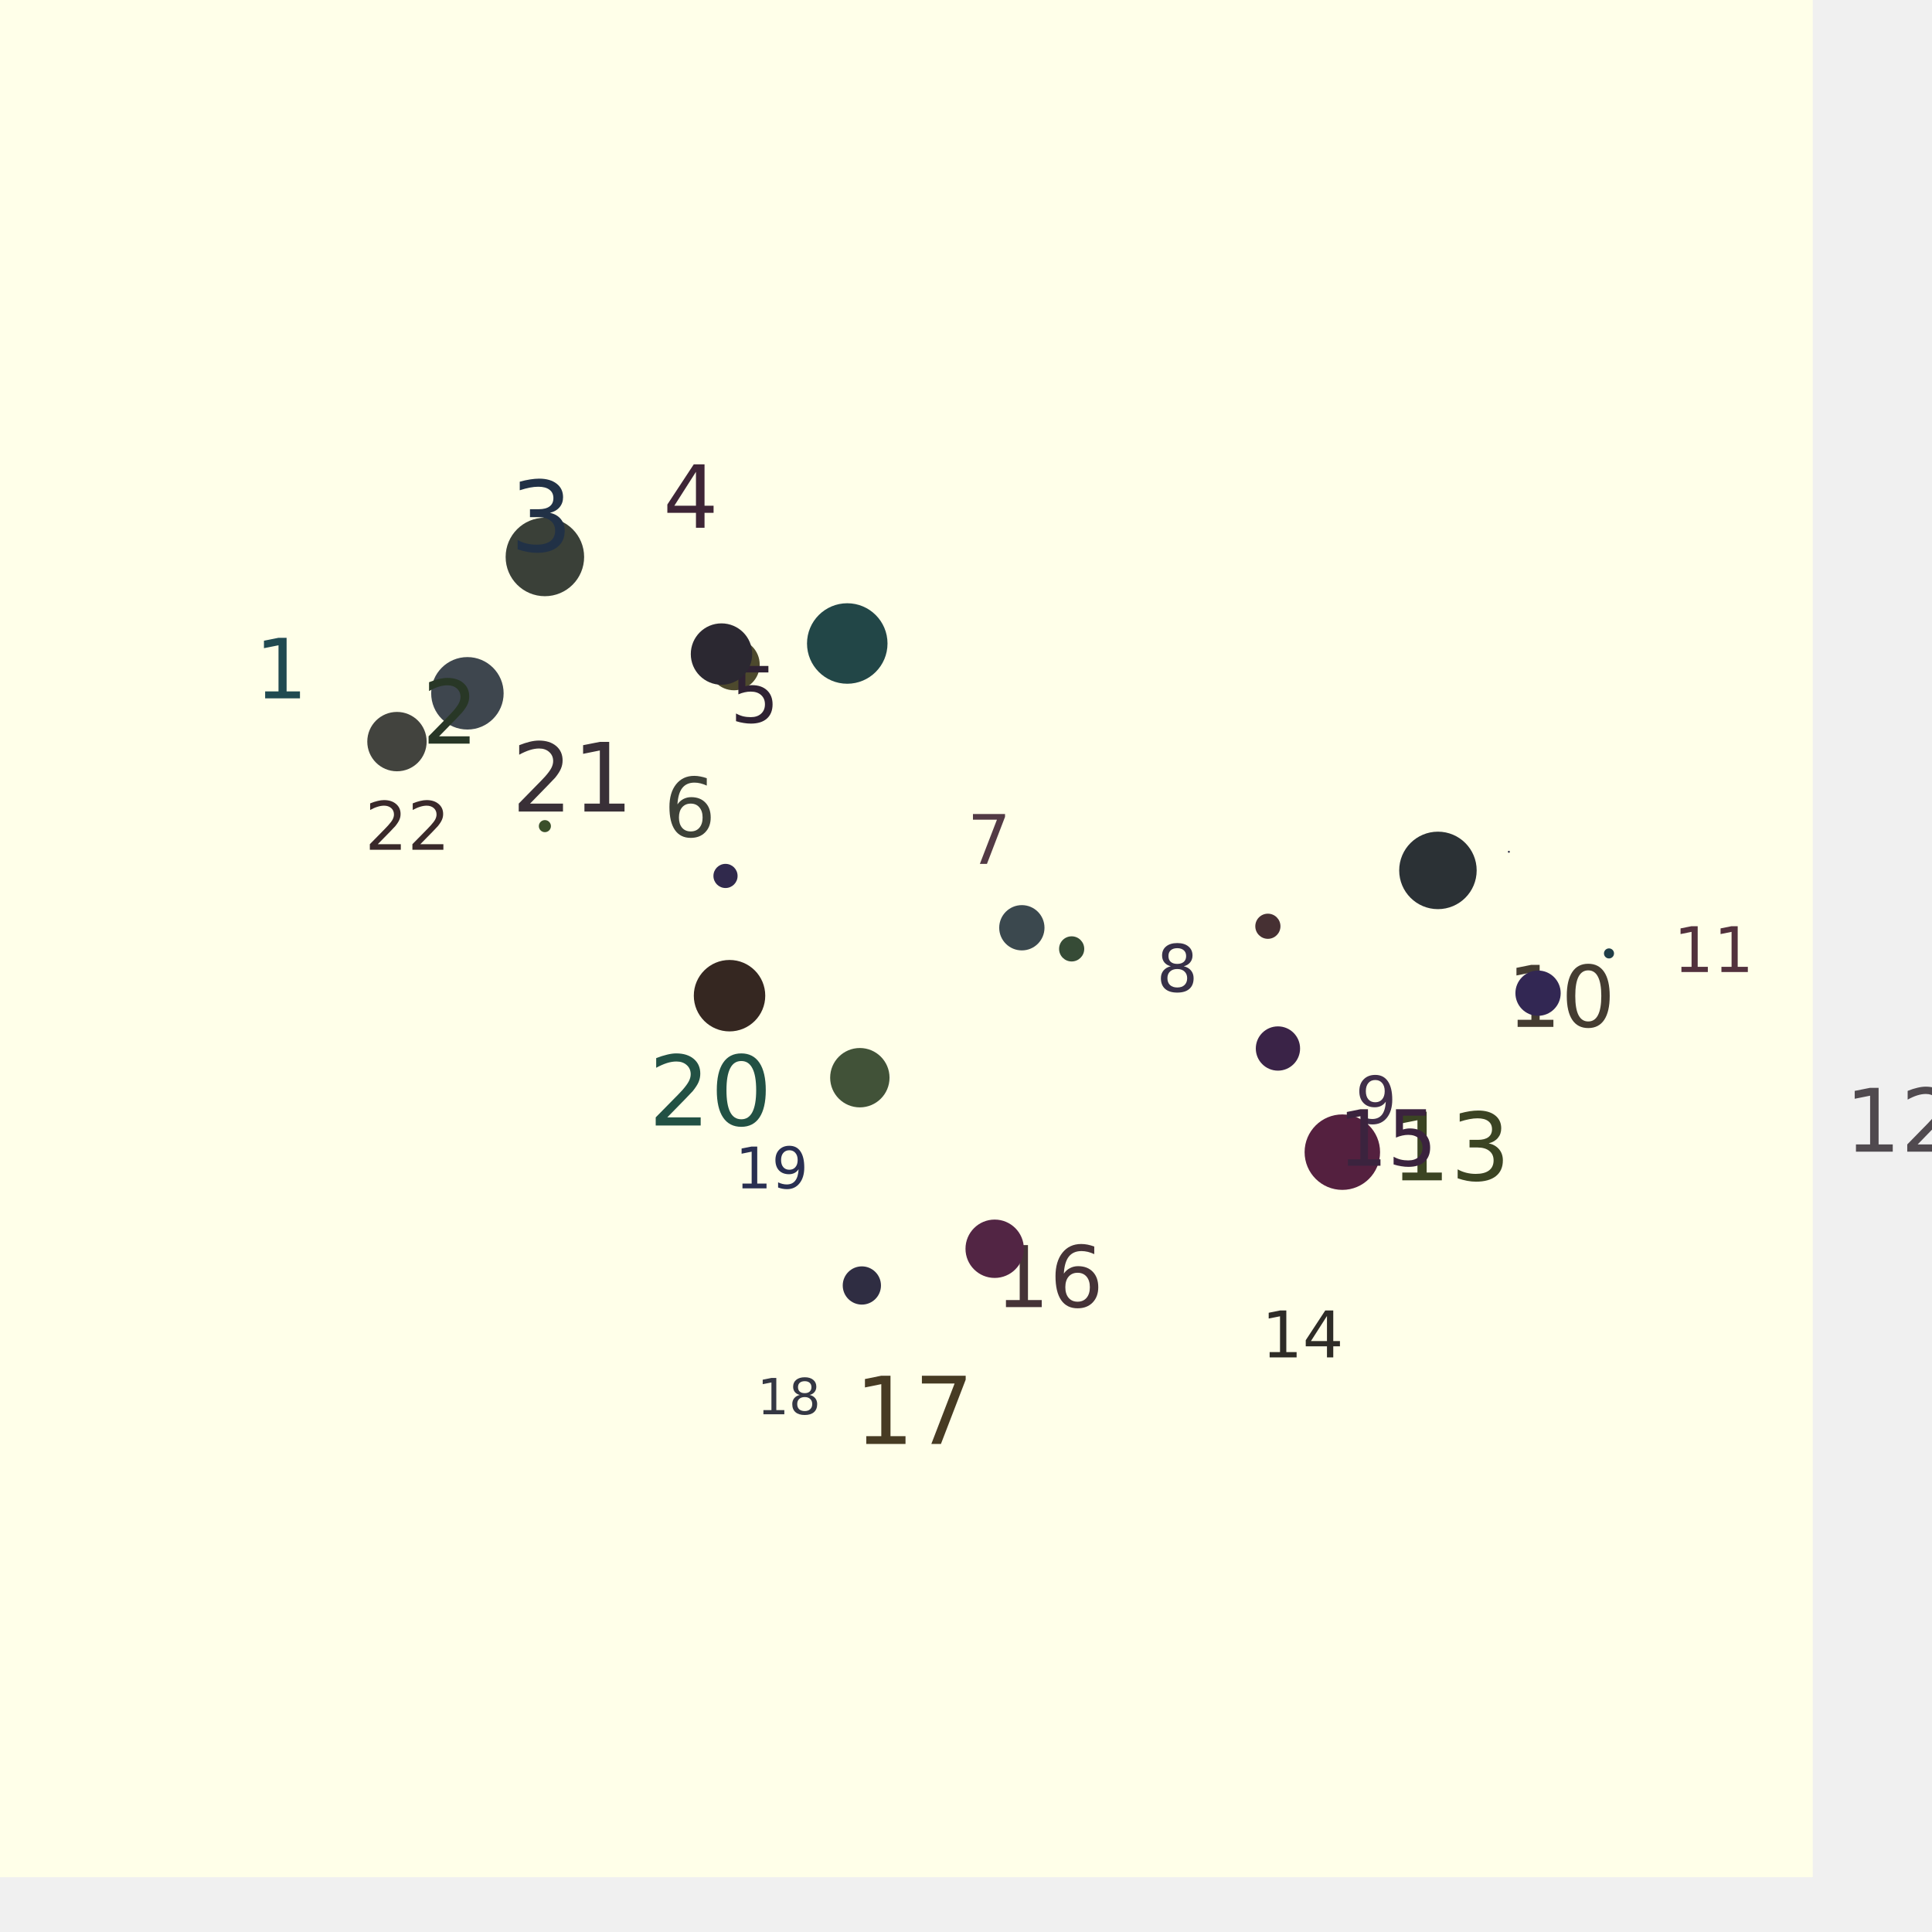
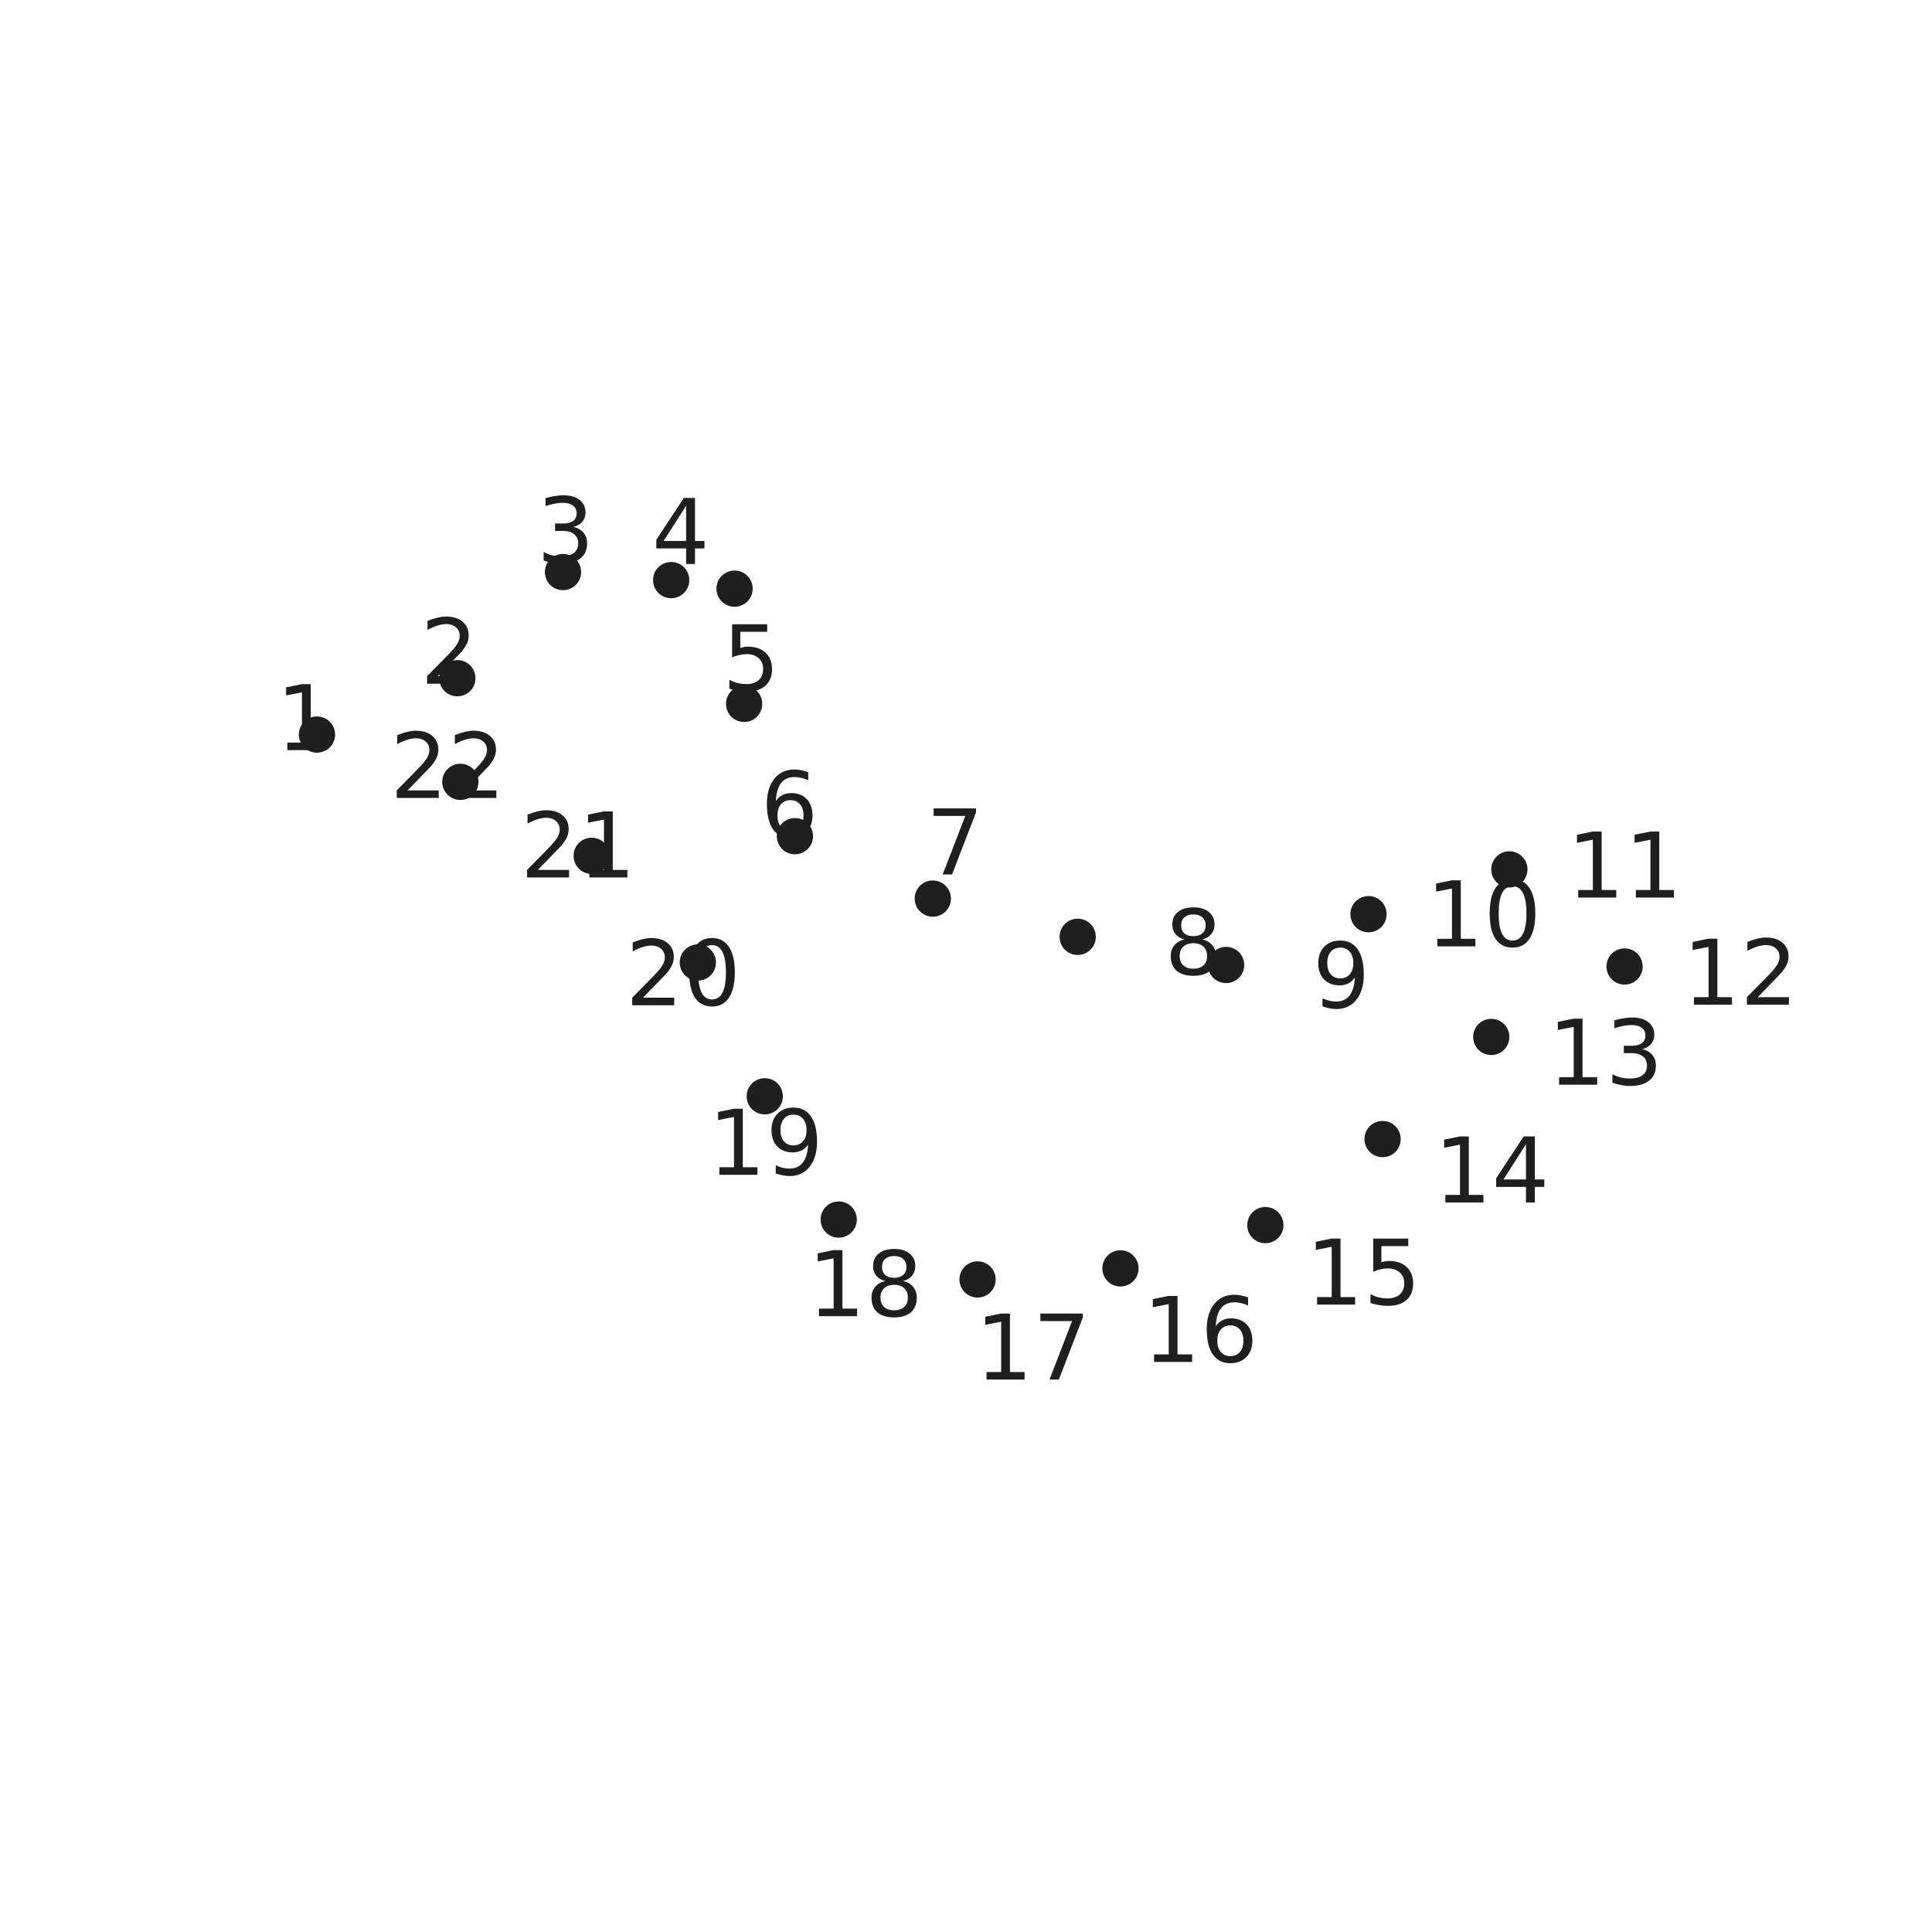
<svg xmlns="http://www.w3.org/2000/svg" viewBox="0 0 384 384">
-   <rect width="360.3" height="373.1" fill="#ffffe9" />
-   <g id="dots">
-     <circle cx="78.9" cy="147.4" r="5.9" fill="#42433e" />
-     <text x="55.9" y="138.8" font-family="DejaVu Sans" font-size="16.5" font-weight="normal" text-anchor="middle" fill="#204a51">1</text>
-     <circle cx="92.9" cy="137.8" r="7.2" fill="#3e464e" />
-     <text x="89.5" y="147.8" font-family="DejaVu Sans" font-size="17.6" font-weight="normal" text-anchor="middle" fill="#283726">2</text>
-     <circle cx="108.3" cy="110.7" r="7.8" fill="#3a4038" />
-     <text x="107.6" y="109.6" font-family="DejaVu Sans" font-size="19.5" font-weight="normal" text-anchor="middle" fill="#213146">3</text>
-     <circle cx="145.9" cy="132.1" r="5.1" fill="#4d492d" />
-     <text x="137.3" y="104.9" font-family="DejaVu Sans" font-size="17.3" font-weight="normal" text-anchor="middle" fill="#3e2536">4</text>
-     <circle cx="168.4" cy="127.9" r="8.0" fill="#224647" />
-     <text x="150.0" y="143.6" font-family="DejaVu Sans" font-size="15.4" font-weight="normal" text-anchor="middle" fill="#2f2233">5</text>
-     <circle cx="144.2" cy="174.1" r="2.4" fill="#30294c" />
-     <text x="137.1" y="166.3" font-family="DejaVu Sans" font-size="16.3" font-weight="normal" text-anchor="middle" fill="#3d4138">6</text>
-     <circle cx="203.1" cy="184.4" r="4.5" fill="#3b484e" />
-     <text x="196.6" y="171.7" font-family="DejaVu Sans" font-size="13.6" font-weight="normal" text-anchor="middle" fill="#523a45">7</text>
-     <circle cx="213.0" cy="188.6" r="2.5" fill="#364b36" />
-     <text x="234.0" y="197.1" font-family="DejaVu Sans" font-size="13.0" font-weight="normal" text-anchor="middle" fill="#373048">8</text>
-     <circle cx="252.0" cy="184.1" r="2.5" fill="#463033" />
-     <text x="273.5" y="223.3" font-family="DejaVu Sans" font-size="13.0" font-weight="normal" text-anchor="middle" fill="#402e49">9</text>
-     <circle cx="299.9" cy="169.3" r="0.2" fill="#34354b" />
-     <text x="310.3" y="204.1" font-family="DejaVu Sans" font-size="16.9" font-weight="normal" text-anchor="middle" fill="#443c31">10</text>
-     <circle cx="285.8" cy="173.0" r="7.7" fill="#2b3135" />
-     <text x="340.6" y="193.2" font-family="DejaVu Sans" font-size="12.5" font-weight="normal" text-anchor="middle" fill="#52313d">11</text>
-     <circle cx="319.8" cy="189.5" r="1.0" fill="#203e47" />
-     <text x="377.8" y="228.9" font-family="DejaVu Sans" font-size="17.4" font-weight="normal" text-anchor="middle" fill="#504a4f">12</text>
-     <circle cx="305.7" cy="197.4" r="4.5" fill="#322753" />
-     <text x="288.3" y="234.6" font-family="DejaVu Sans" font-size="18.7" font-weight="normal" text-anchor="middle" fill="#3b4423">13</text>
-     <circle cx="254.0" cy="208.4" r="4.4" fill="#3a2347" />
-     <text x="258.9" y="269.8" font-family="DejaVu Sans" font-size="12.8" font-weight="normal" text-anchor="middle" fill="#2e2c27">14</text>
-     <circle cx="266.8" cy="229.0" r="7.5" fill="#54203f" />
-     <text x="275.8" y="231.7" font-family="DejaVu Sans" font-size="15.4" font-weight="normal" text-anchor="middle" fill="#3b233e">15</text>
-     <circle cx="226.0" cy="278.6" r="-0.9" fill="#3e224d" />
-     <text x="208.6" y="259.8" font-family="DejaVu Sans" font-size="16.9" font-weight="normal" text-anchor="middle" fill="#453337">16</text>
-     <circle cx="197.7" cy="248.2" r="5.8" fill="#522544" />
-     <text x="181.7" y="287.0" font-family="DejaVu Sans" font-size="18.6" font-weight="normal" text-anchor="middle" fill="#473b23">17</text>
-     <circle cx="171.3" cy="255.5" r="3.8" fill="#2f2d42" />
-     <text x="156.8" y="281.1" font-family="DejaVu Sans" font-size="9.9" font-weight="normal" text-anchor="middle" fill="#343743">18</text>
-     <circle cx="170.9" cy="214.2" r="5.9" fill="#415238" />
-     <text x="153.4" y="236.2" font-family="DejaVu Sans" font-size="11.4" font-weight="normal" text-anchor="middle" fill="#292f51">19</text>
-     <circle cx="145.0" cy="197.9" r="7.1" fill="#352721" />
-     <text x="141.2" y="223.7" font-family="DejaVu Sans" font-size="19.3" font-weight="normal" text-anchor="middle" fill="#225144">20</text>
-     <circle cx="130.1" cy="158.3" r="0.0" fill="#34442b" />
-     <text x="113.8" y="161.3" font-family="DejaVu Sans" font-size="19.0" font-weight="normal" text-anchor="middle" fill="#393037">21</text>
-     <circle cx="108.3" cy="164.2" r="1.2" fill="#3a4f2a" />
-     <text x="81.0" y="168.9" font-family="DejaVu Sans" font-size="13.3" font-weight="normal" text-anchor="middle" fill="#39292a">22</text>
-   </g>
-   <g id="eye">
-     <circle cx="143.4" cy="130.0" r="6.1" fill="#2b2831" />
-   </g>
+   <rect x="0" y="0" width="384" height="384" fill="#ffffff" />
+   <path d="M142.4 117 C142.4 115 144 113.4 146 113.4 C148 113.4 149.6 115 149.6 117 C149.6 119 148 120.6 146 120.6 C144 120.6 142.4 119 142.4 117 Z" fill="#1f1f1f" />
+   <path d="M59.4 146 C59.4 144 61 142.4 63 142.4 C65 142.4 66.6 144 66.6 146 C66.6 148 65 149.6 63 149.6 C61 149.6 59.4 148 59.4 146 Z" fill="#1f1f1f" />
+   <path d="M87.3 134.8 C87.3 132.8 88.9 131.2 90.9 131.2 C92.9 131.2 94.5 132.8 94.5 134.8 C94.5 136.8 92.9 138.4 90.9 138.4 C88.9 138.4 87.3 136.8 87.3 134.8 Z" fill="#1f1f1f" />
+   <path d="M108.3 113.7 C108.3 111.7 109.9 110.1 111.9 110.1 C113.9 110.1 115.5 111.7 115.5 113.7 C115.5 115.7 113.9 117.3 111.9 117.3 C109.9 117.3 108.3 115.7 108.3 113.7 Z" fill="#1f1f1f" />
+   <path d="M129.8 115.3 C129.8 113.3 131.4 111.7 133.4 111.7 C135.4 111.7 137 113.3 137 115.3 C137 117.3 135.4 118.9 133.4 118.9 C131.4 118.9 129.8 117.3 129.8 115.3 Z" fill="#1f1f1f" />
+   <path d="M144.3 139.9 C144.3 137.9 145.9 136.3 147.9 136.3 C149.9 136.3 151.5 137.9 151.5 139.9 C151.5 141.9 149.9 143.5 147.9 143.5 C145.9 143.5 144.3 141.9 144.3 139.9 Z" fill="#1f1f1f" />
+   <path d="M154.4 166.2 C154.4 164.2 156 162.6 158 162.6 C160 162.6 161.6 164.2 161.6 166.2 C161.6 168.2 160 169.8 158 169.8 C156 169.8 154.4 168.2 154.4 166.2 Z" fill="#1f1f1f" />
+   <path d="M181.8 178.6 C181.8 176.6 183.4 175 185.4 175 C187.4 175 189 176.6 189 178.6 C189 180.6 187.4 182.2 185.4 182.2 C183.4 182.2 181.8 180.6 181.8 178.6 Z" fill="#1f1f1f" />
+   <path d="M210.6 186.2 C210.6 184.2 212.2 182.6 214.2 182.6 C216.2 182.6 217.8 184.2 217.8 186.2 C217.8 188.2 216.2 189.8 214.2 189.8 C212.2 189.8 210.6 188.2 210.6 186.2 Z" fill="#1f1f1f" />
+   <path d="M240.1 191.8 C240.1 189.8 241.7 188.2 243.7 188.2 C245.7 188.2 247.3 189.8 247.3 191.8 C247.3 193.8 245.7 195.4 243.7 195.4 C241.7 195.4 240.1 193.8 240.1 191.8 Z" fill="#1f1f1f" />
+   <path d="M268.4 181.7 C268.4 179.7 270 178.1 272 178.1 C274 178.1 275.6 179.7 275.6 181.7 C275.6 183.7 274 185.3 272 185.3 C270 185.3 268.4 183.7 268.4 181.7 Z" fill="#1f1f1f" />
+   <path d="M296.4 172.8 C296.4 170.8 298 169.2 300 169.2 C302 169.2 303.6 170.8 303.6 172.8 C303.6 174.8 302 176.4 300 176.4 C298 176.4 296.4 174.8 296.4 172.8 Z" fill="#1f1f1f" />
+   <path d="M319.3 192.1 C319.3 190.1 320.9 188.5 322.9 188.5 C324.9 188.5 326.5 190.1 326.5 192.1 C326.5 194.1 324.9 195.7 322.9 195.7 C320.9 195.7 319.3 194.1 319.3 192.1 Z" fill="#1f1f1f" />
+   <path d="M292.8 206.1 C292.8 204.1 294.4 202.5 296.4 202.5 C298.4 202.5 300 204.1 300 206.1 C300 208.1 298.4 209.7 296.4 209.7 C294.4 209.7 292.8 208.1 292.8 206.1 Z" fill="#1f1f1f" />
+   <path d="M271.2 226.4 C271.2 224.4 272.8 222.8 274.8 222.8 C276.8 222.8 278.4 224.4 278.4 226.4 C278.4 228.4 276.8 230 274.8 230 C272.8 230 271.2 228.4 271.2 226.4 Z" fill="#1f1f1f" />
+   <path d="M247.9 243.5 C247.9 241.5 249.5 239.9 251.5 239.9 C253.5 239.9 255.1 241.5 255.1 243.5 C255.1 245.5 253.5 247.1 251.5 247.1 C249.5 247.1 247.9 245.5 247.9 243.5 Z" fill="#1f1f1f" />
+   <path d="M219.1 252.1 C219.1 250.1 220.7 248.5 222.7 248.5 C224.7 248.5 226.3 250.1 226.3 252.1 C226.3 254.1 224.7 255.7 222.7 255.7 C220.7 255.7 219.1 254.1 219.1 252.1 Z" fill="#1f1f1f" />
+   <path d="M190.7 254.3 C190.7 252.3 192.3 250.7 194.3 250.7 C196.3 250.7 197.9 252.3 197.9 254.3 C197.9 256.3 196.3 257.9 194.3 257.9 C192.3 257.9 190.7 256.3 190.7 254.3 Z" fill="#1f1f1f" />
+   <path d="M163.1 242.4 C163.1 240.4 164.7 238.8 166.7 238.8 C168.7 238.8 170.3 240.4 170.3 242.4 C170.3 244.4 168.7 246 166.7 246 C164.7 246 163.1 244.4 163.1 242.4 Z" fill="#1f1f1f" />
+   <path d="M148.4 217.9 C148.4 215.9 150 214.3 152 214.3 C154 214.3 155.6 215.9 155.6 217.9 C155.6 219.9 154 221.5 152 221.5 C150 221.5 148.4 219.9 148.4 217.9 Z" fill="#1f1f1f" />
+   <path d="M135.1 191.3 C135.1 189.3 136.7 187.7 138.7 187.7 C140.7 187.7 142.3 189.3 142.3 191.3 C142.3 193.3 140.7 194.9 138.7 194.9 C136.7 194.9 135.1 193.3 135.1 191.3 Z" fill="#1f1f1f" />
+   <path d="M114 170.1 C114 168.1 115.6 166.5 117.6 166.5 C119.6 166.5 121.2 168.1 121.2 170.1 C121.2 172.1 119.6 173.7 117.6 173.7 C115.6 173.7 114 172.1 114 170.1 Z" fill="#1f1f1f" />
+   <path d="M87.9 155.4 C87.9 153.4 89.5 151.8 91.5 151.8 C93.5 151.8 95.1 153.4 95.1 155.4 C95.1 157.4 93.5 159 91.5 159 C89.5 159 87.9 157.4 87.9 155.4 Z" fill="#1f1f1f" />
+   <text x="89" y="158.6" font-family="DejaVu Sans" font-size="18" font-weight="normal" text-anchor="middle" fill="#1f1f1f">22</text>
+   <text x="114.9" y="174.4" font-family="DejaVu Sans" font-size="18" font-weight="normal" text-anchor="middle" fill="#1f1f1f">21</text>
+   <text x="135.8" y="199.8" font-family="DejaVu Sans" font-size="18" font-weight="normal" text-anchor="middle" fill="#1f1f1f">20</text>
+   <text x="152.2" y="233.5" font-family="DejaVu Sans" font-size="18" font-weight="normal" text-anchor="middle" fill="#1f1f1f">19</text>
+   <text x="172" y="261.6" font-family="DejaVu Sans" font-size="18" font-weight="normal" text-anchor="middle" fill="#1f1f1f">18</text>
+   <text x="205.3" y="274.2" font-family="DejaVu Sans" font-size="18" font-weight="normal" text-anchor="middle" fill="#1f1f1f">17</text>
+   <text x="238.6" y="270.7" font-family="DejaVu Sans" font-size="18" font-weight="normal" text-anchor="middle" fill="#1f1f1f">16</text>
+   <text x="271" y="259.3" font-family="DejaVu Sans" font-size="18" font-weight="normal" text-anchor="middle" fill="#1f1f1f">15</text>
+   <text x="296.5" y="239" font-family="DejaVu Sans" font-size="18" font-weight="normal" text-anchor="middle" fill="#1f1f1f">14</text>
+   <text x="319.1" y="215.6" font-family="DejaVu Sans" font-size="18" font-weight="normal" text-anchor="middle" fill="#1f1f1f">13</text>
+   <text x="345.9" y="199.7" font-family="DejaVu Sans" font-size="18" font-weight="normal" text-anchor="middle" fill="#1f1f1f">12</text>
+   <text x="322.9" y="178.4" font-family="DejaVu Sans" font-size="18" font-weight="normal" text-anchor="middle" fill="#1f1f1f">11</text>
+   <text x="294.9" y="188.1" font-family="DejaVu Sans" font-size="18" font-weight="normal" text-anchor="middle" fill="#1f1f1f">10</text>
+   <text x="266.6" y="200.3" font-family="DejaVu Sans" font-size="18" font-weight="normal" text-anchor="middle" fill="#1f1f1f">9</text>
+   <text x="237.2" y="193.7" font-family="DejaVu Sans" font-size="18" font-weight="normal" text-anchor="middle" fill="#1f1f1f">8</text>
+   <text x="189.8" y="173.8" font-family="DejaVu Sans" font-size="18" font-weight="normal" text-anchor="middle" fill="#1f1f1f">7</text>
+   <text x="156.9" y="166.3" font-family="DejaVu Sans" font-size="18" font-weight="normal" text-anchor="middle" fill="#1f1f1f">6</text>
+   <text x="149.3" y="137.2" font-family="DejaVu Sans" font-size="18" font-weight="normal" text-anchor="middle" fill="#1f1f1f">5</text>
+   <text x="135.3" y="112.1" font-family="DejaVu Sans" font-size="18" font-weight="normal" text-anchor="middle" fill="#1f1f1f">4</text>
+   <text x="112.4" y="111.8" font-family="DejaVu Sans" font-size="18" font-weight="normal" text-anchor="middle" fill="#1f1f1f">3</text>
+   <text x="89.3" y="135.9" font-family="DejaVu Sans" font-size="18" font-weight="normal" text-anchor="middle" fill="#1f1f1f">2</text>
+   <text x="60.6" y="149.1" font-family="DejaVu Sans" font-size="18" font-weight="normal" text-anchor="middle" fill="#1f1f1f">1</text>
</svg>
